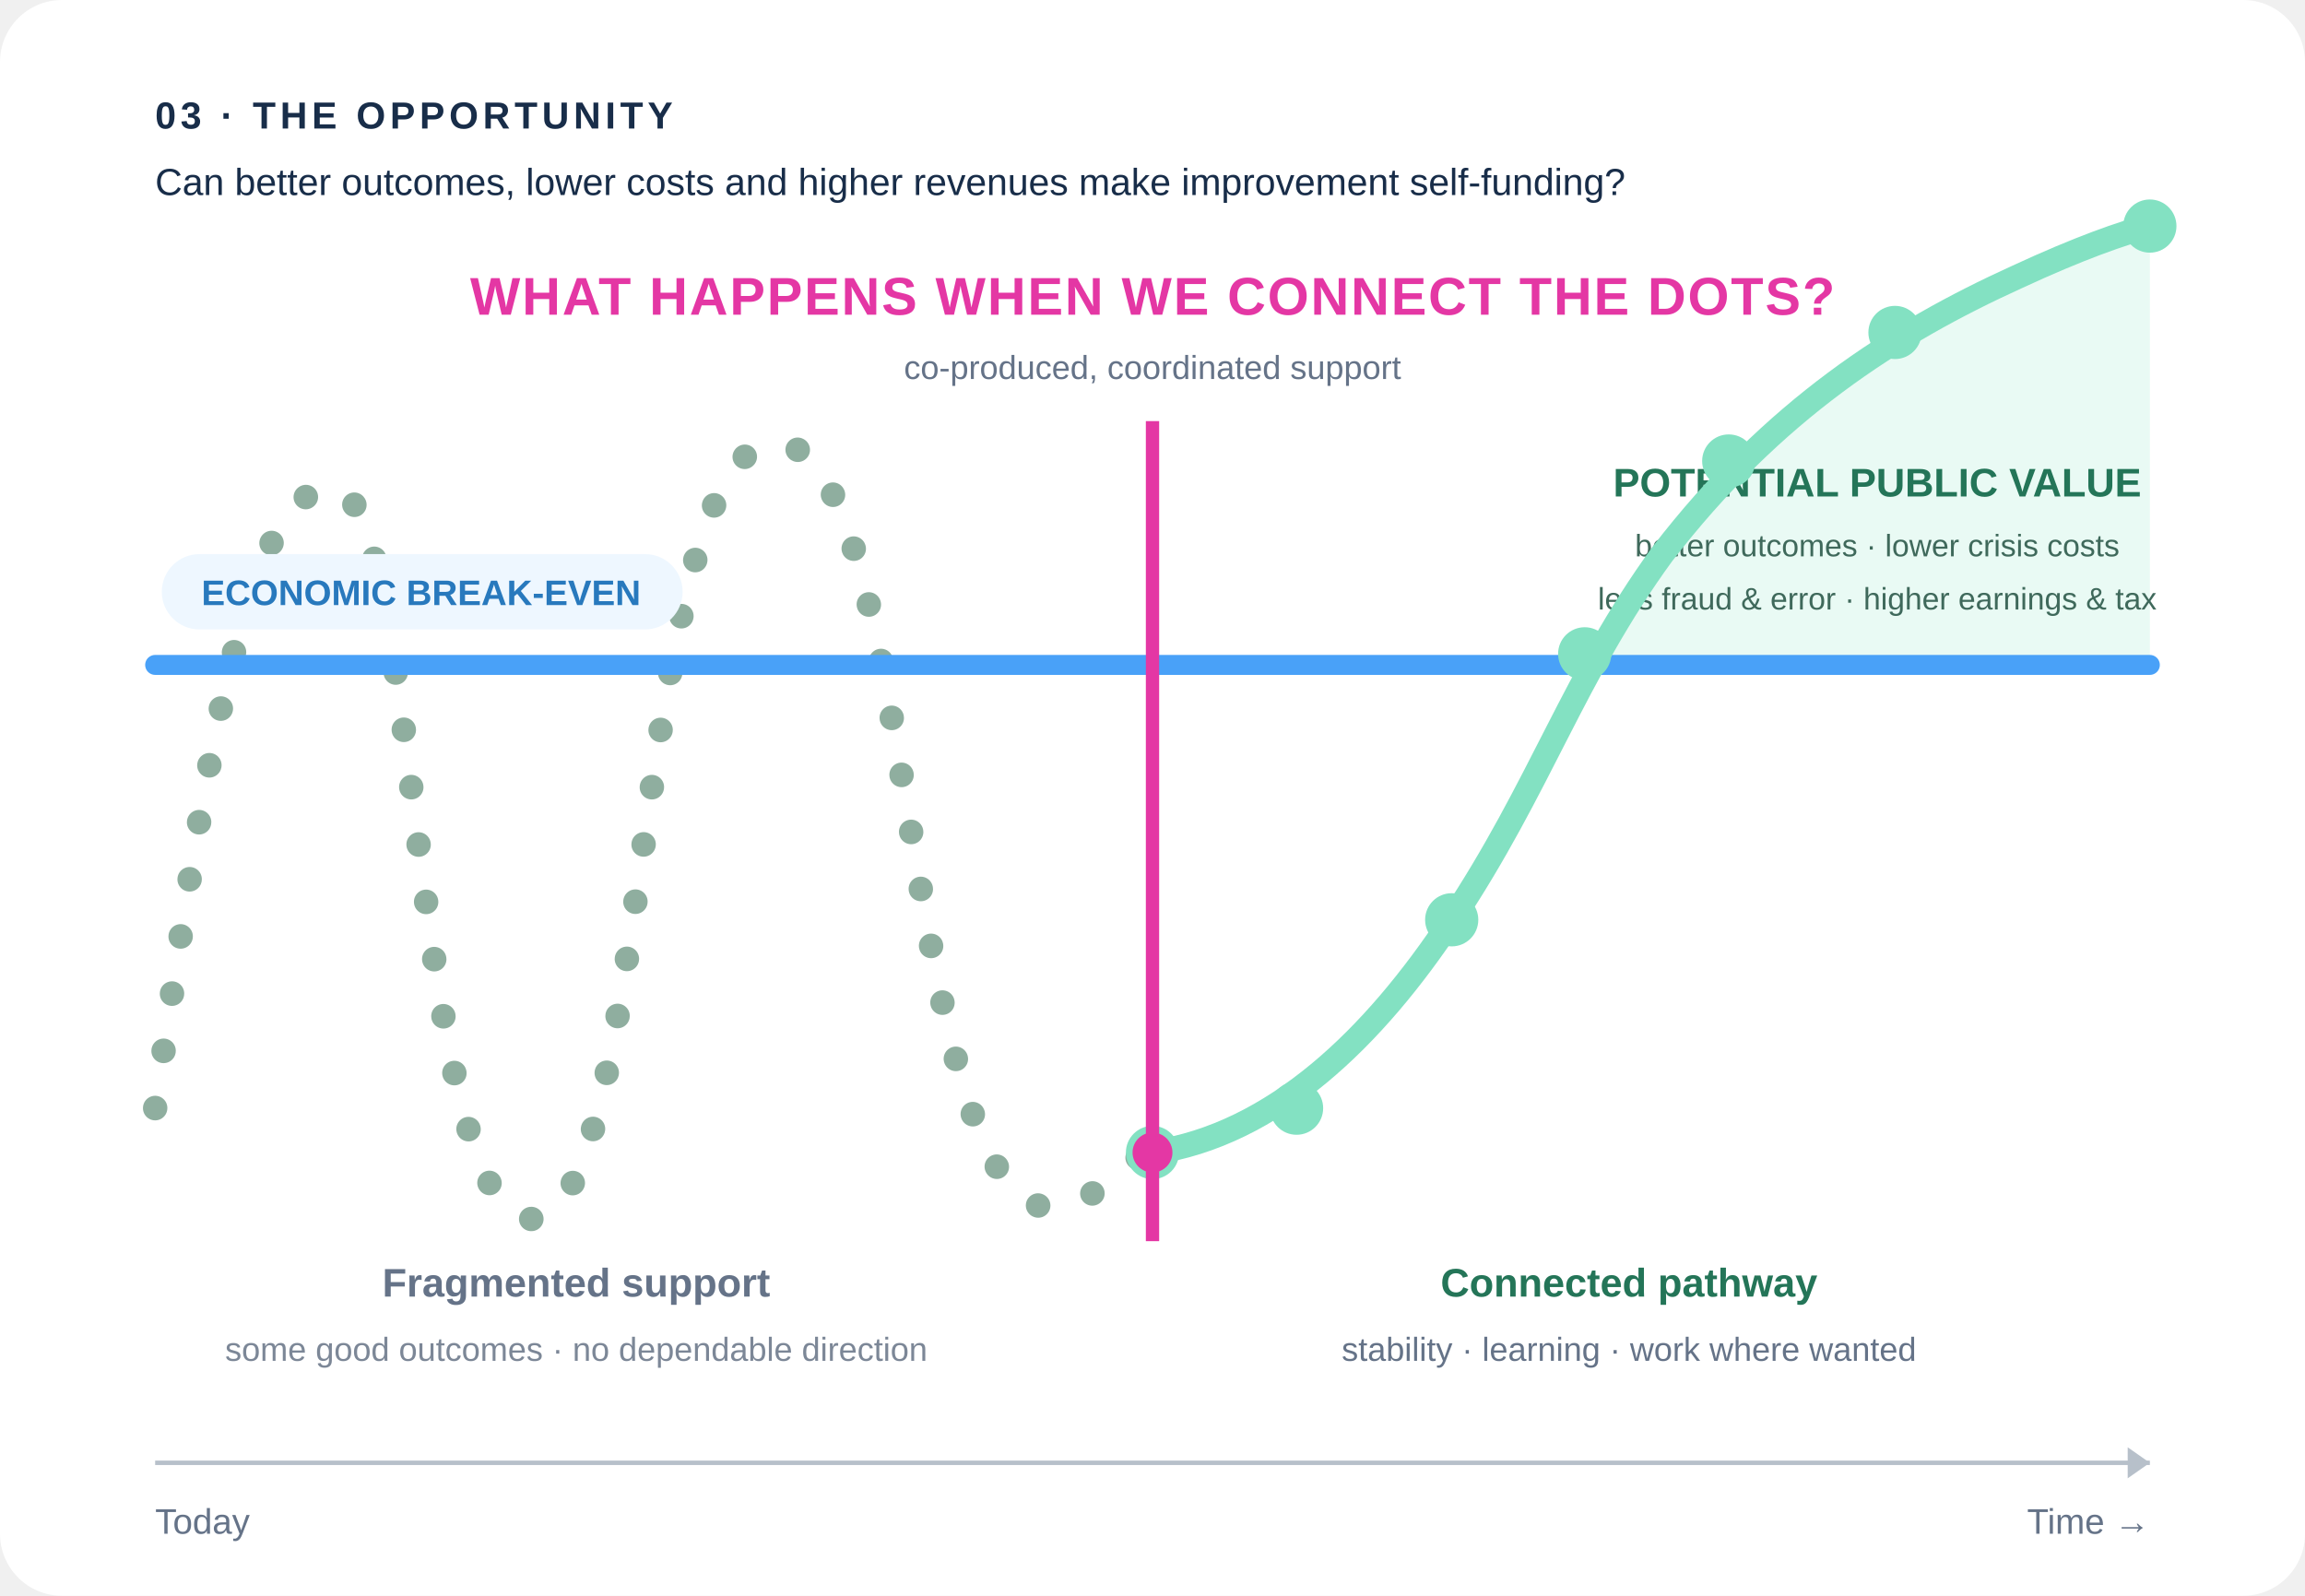
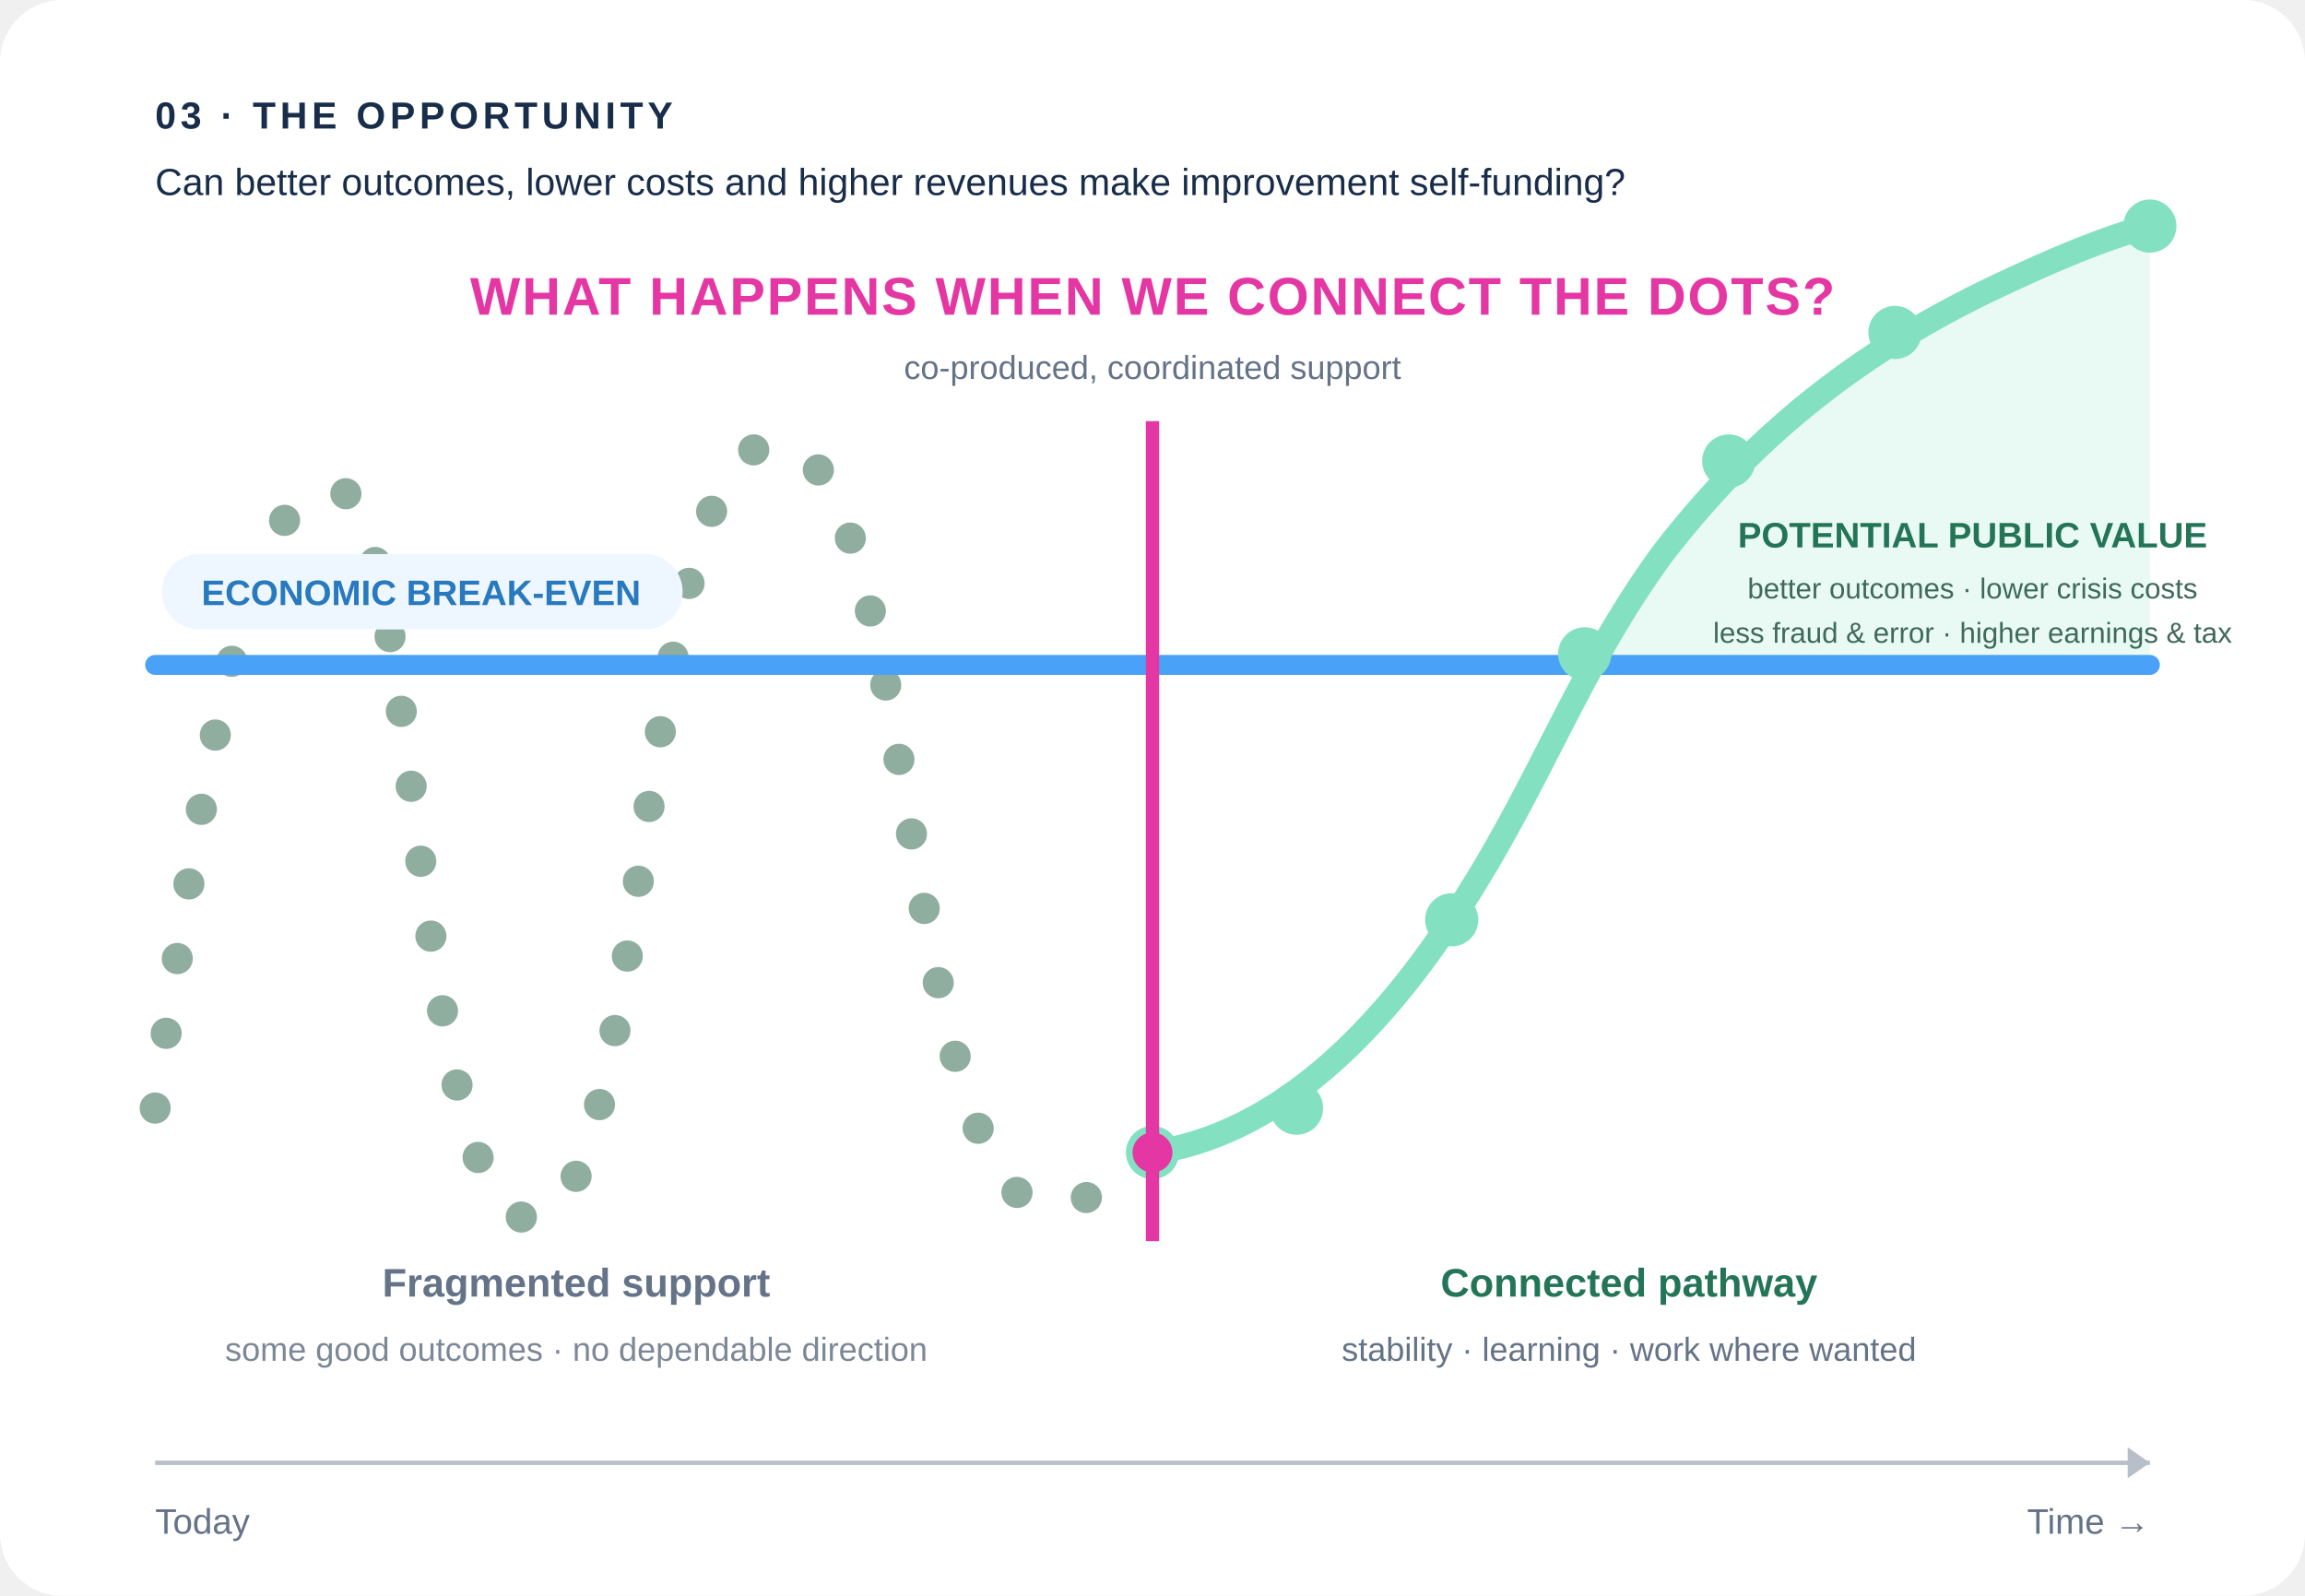
<svg xmlns="http://www.w3.org/2000/svg" width="1040" height="720" viewBox="0 0 1040 720" role="img" aria-labelledby="trajectoryTitle trajectoryDesc">
  <rect width="1040" height="720" rx="28" fill="#ffffff" />
  <g font-family="'Plus Jakarta Sans','Segoe UI',Arial,sans-serif">
    <text x="70" y="58" fill="#182d49" font-size="17" font-weight="800" letter-spacing="2">03 · THE OPPORTUNITY</text>
    <text x="70" y="88" fill="#182d49" font-size="17">Can better outcomes, lower costs and higher revenues make improvement self-funding?</text>
    <text x="520" y="142" text-anchor="middle" fill="#e437a4" font-size="24" font-weight="800" letter-spacing=".8">WHAT HAPPENS WHEN WE CONNECT THE DOTS?</text>
    <text x="520" y="171" text-anchor="middle" fill="#657388" font-size="15">co-produced, coordinated support</text>
    <path d="M714 300 C747 238 800 185 855 150 C900 120 940 108 970 102 L970 300 Z" fill="#83e1c2" opacity=".18" />
-     <text x="847" y="224" text-anchor="middle" fill="#247558" font-size="18" font-weight="800">POTENTIAL PUBLIC VALUE</text>
-     <text x="847" y="251" text-anchor="middle" fill="#3f695b" font-size="14">better outcomes · lower crisis costs</text>
-     <text x="847" y="275" text-anchor="middle" fill="#3f695b" font-size="14">less fraud &amp; error · higher earnings &amp; tax</text>
-     <path d="M70 500 C92 350 110 220 150 220 C190 220 185 550 240 550 C295 550 285 200 350 200 C415 200 405 545 475 545 C495 545 505 522 520 520" fill="none" stroke="#8fae9f" stroke-width="11" stroke-dasharray="0.1 26" stroke-linecap="round" />
+     <text x="890" y="247" text-anchor="middle" fill="#247558" font-size="16" font-weight="800">POTENTIAL PUBLIC VALUE</text>
+     <text x="890" y="270" text-anchor="middle" fill="#3f695b" font-size="13">better outcomes · lower crisis costs</text>
+     <text x="890" y="290" text-anchor="middle" fill="#3f695b" font-size="13">less fraud &amp; error · higher earnings &amp; tax</text>
+     <path d="M70 500 C92 350 110 220 150 220 C190 220 185 550 240 550 C295 550 285 200 350 200 C415 200 405 545 475 545 C495 545 505 522 520 520" fill="none" stroke="#8fae9f" stroke-width="14" stroke-dasharray="0.1 34" stroke-linecap="round" />
    <path d="M70 300 H970" stroke="#49a1f8" stroke-width="9" fill="none" stroke-linecap="round" />
    <rect x="73" y="250" width="235" height="34" rx="17" fill="#eef7ff" />
    <text x="190" y="273" text-anchor="middle" fill="#2879bd" font-size="16" font-weight="800">ECONOMIC BREAK-EVEN</text>
    <text x="260" y="585" text-anchor="middle" fill="#657388" font-size="18" font-weight="700">Fragmented support</text>
    <text x="260" y="614" text-anchor="middle" fill="#7c8797" font-size="15">some good outcomes · no dependable direction</text>
    <path d="M520 520 C575 512 620 468 655 415 C695 355 710 305 750 250 C800 185 855 150 910 125 C938 112 958 105 970 102" fill="none" stroke="#83e1c2" stroke-width="11" stroke-linecap="round" stroke-linejoin="round" />
    <g fill="#83e1c2">
      <circle cx="520" cy="520" r="12" />
      <circle cx="585" cy="500" r="12" />
      <circle cx="655" cy="415" r="12" />
      <circle cx="715" cy="295" r="12" />
      <circle cx="780" cy="208" r="12" />
      <circle cx="855" cy="150" r="12" />
      <circle cx="970" cy="102" r="12" />
    </g>
    <path d="M520 190 V560" stroke="#e437a4" stroke-width="6" />
    <circle cx="520" cy="520" r="9" fill="#e437a4" />
    <text x="735" y="585" text-anchor="middle" fill="#247558" font-size="18" font-weight="800">Connected pathway</text>
    <text x="735" y="614" text-anchor="middle" fill="#657388" font-size="15">stability · learning · work where wanted</text>
    <path d="M70 660 H970" stroke="#b7c0ca" stroke-width="2" />
    <path d="M970 660 l-10 -7 v14 z" fill="#b7c0ca" />
    <text x="70" y="692" fill="#657388" font-size="16">Today</text>
    <text x="970" y="692" text-anchor="end" fill="#657388" font-size="16">Time →</text>
  </g>
</svg>
